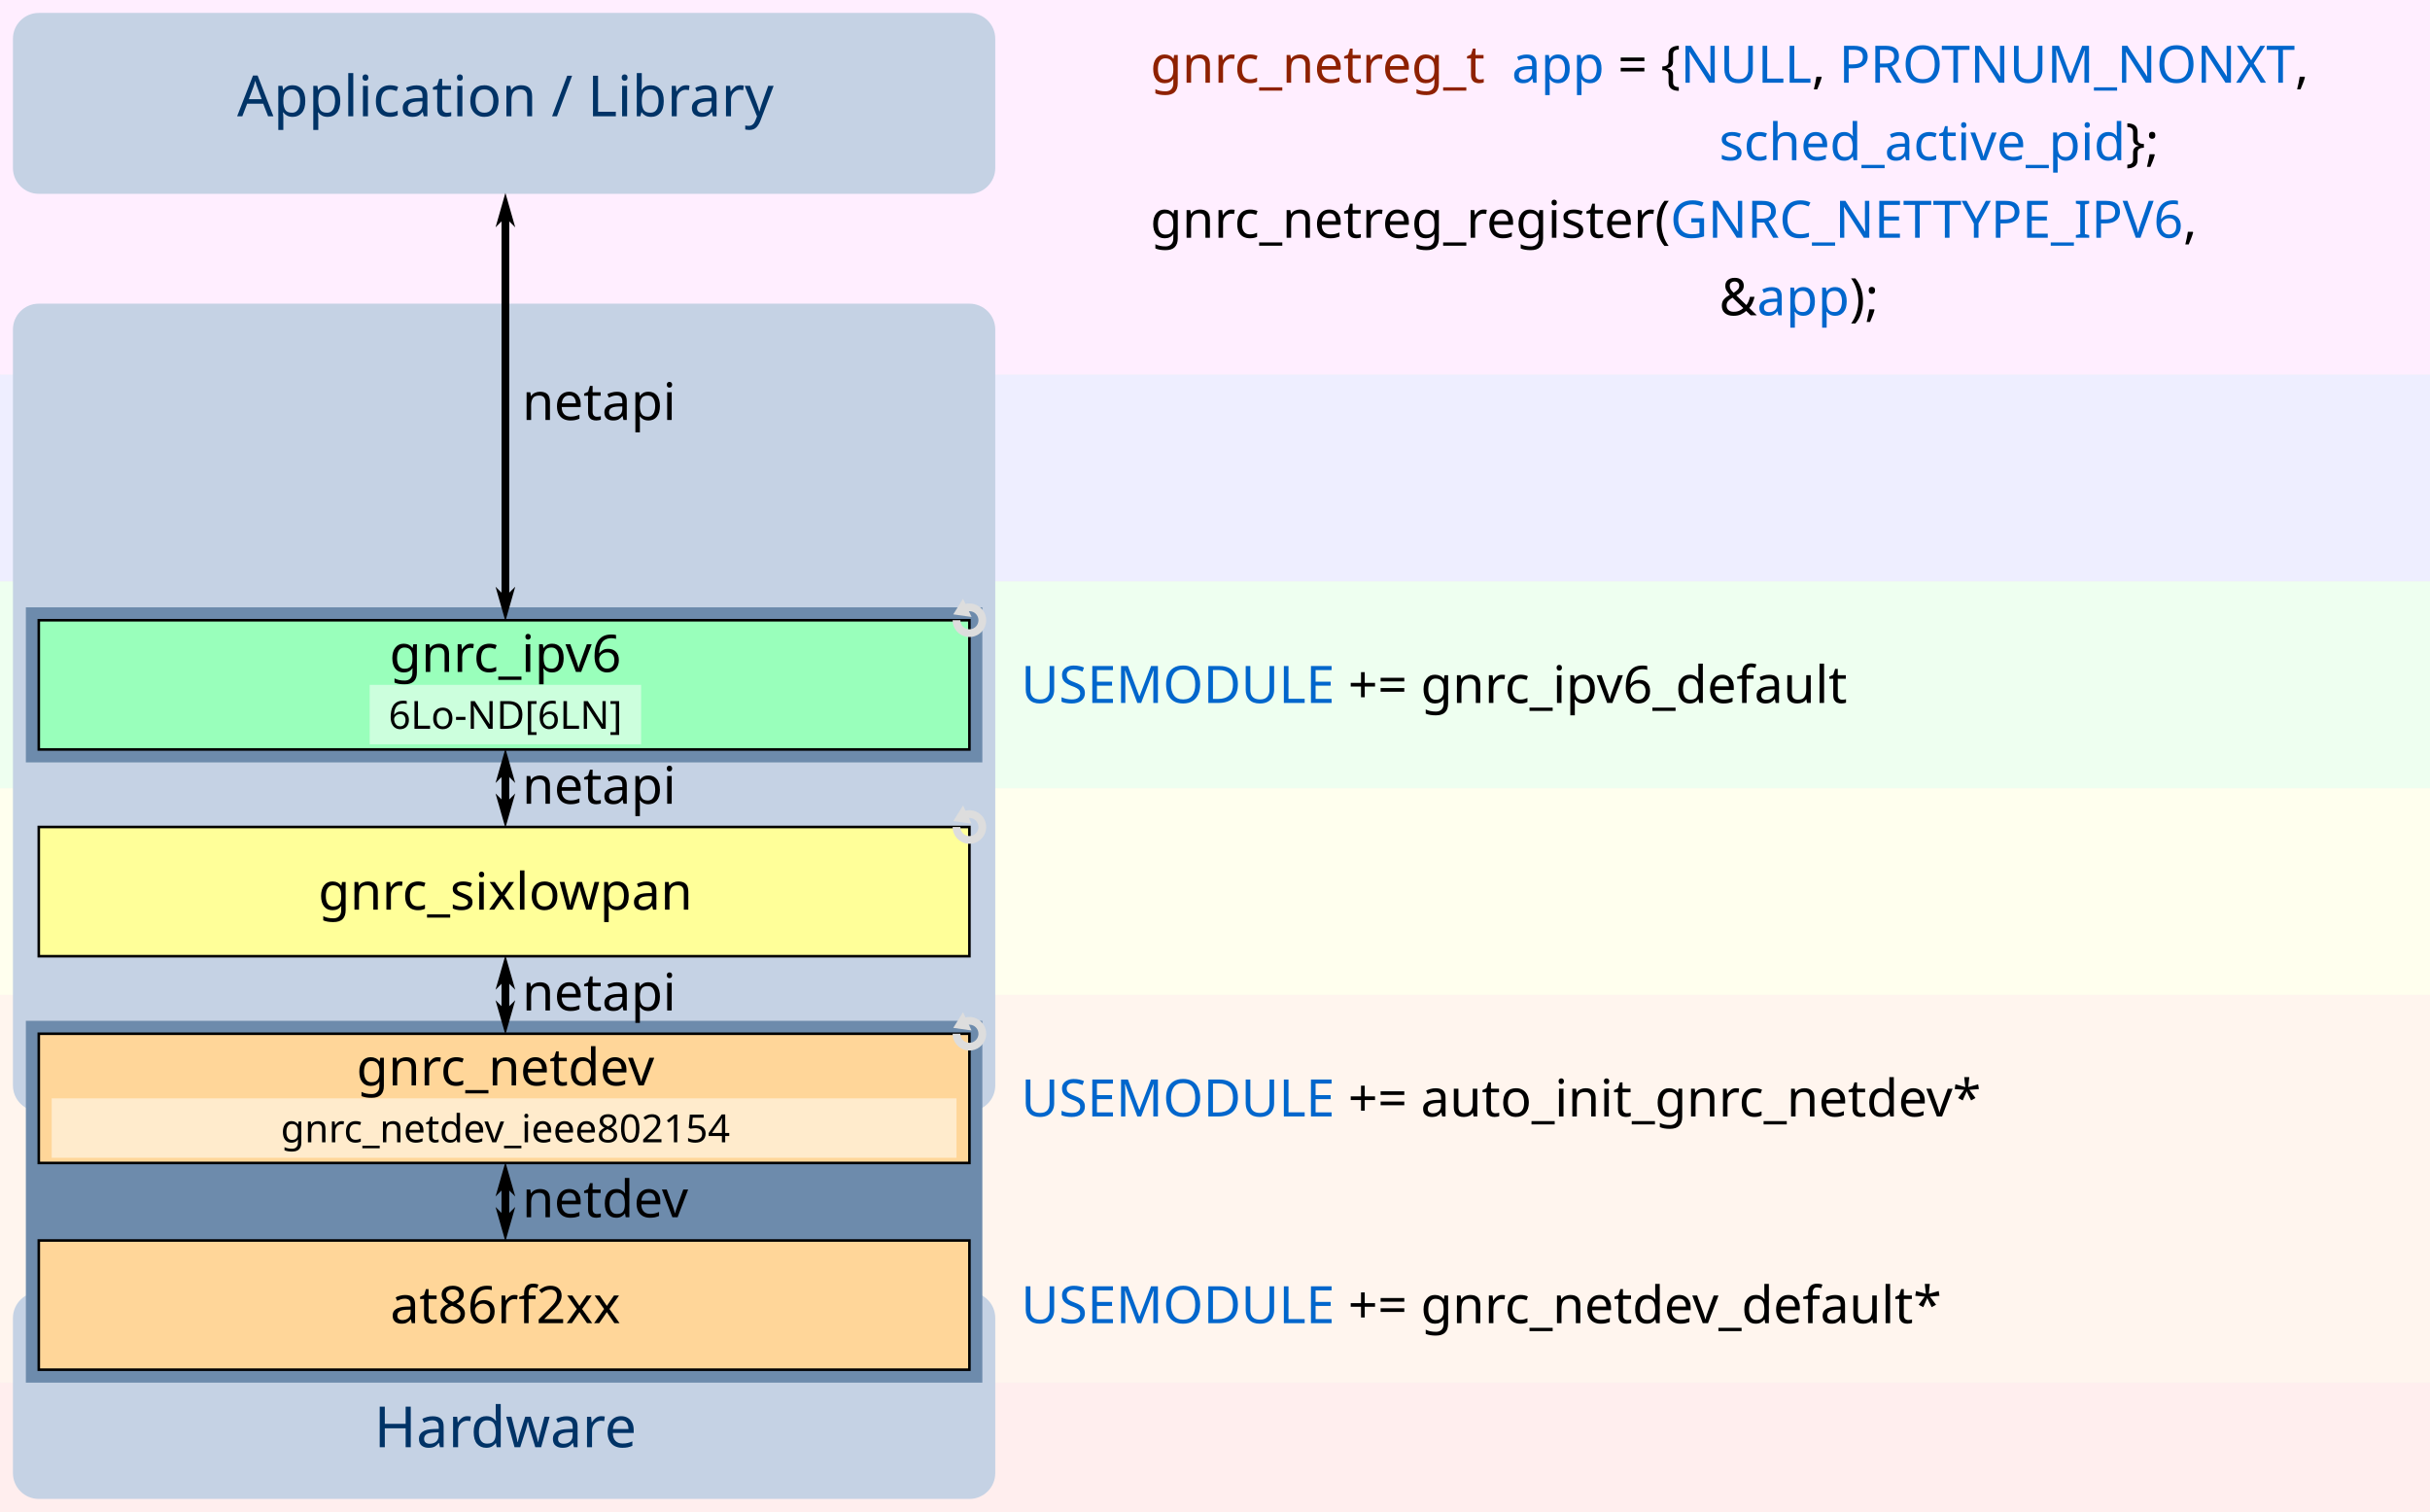
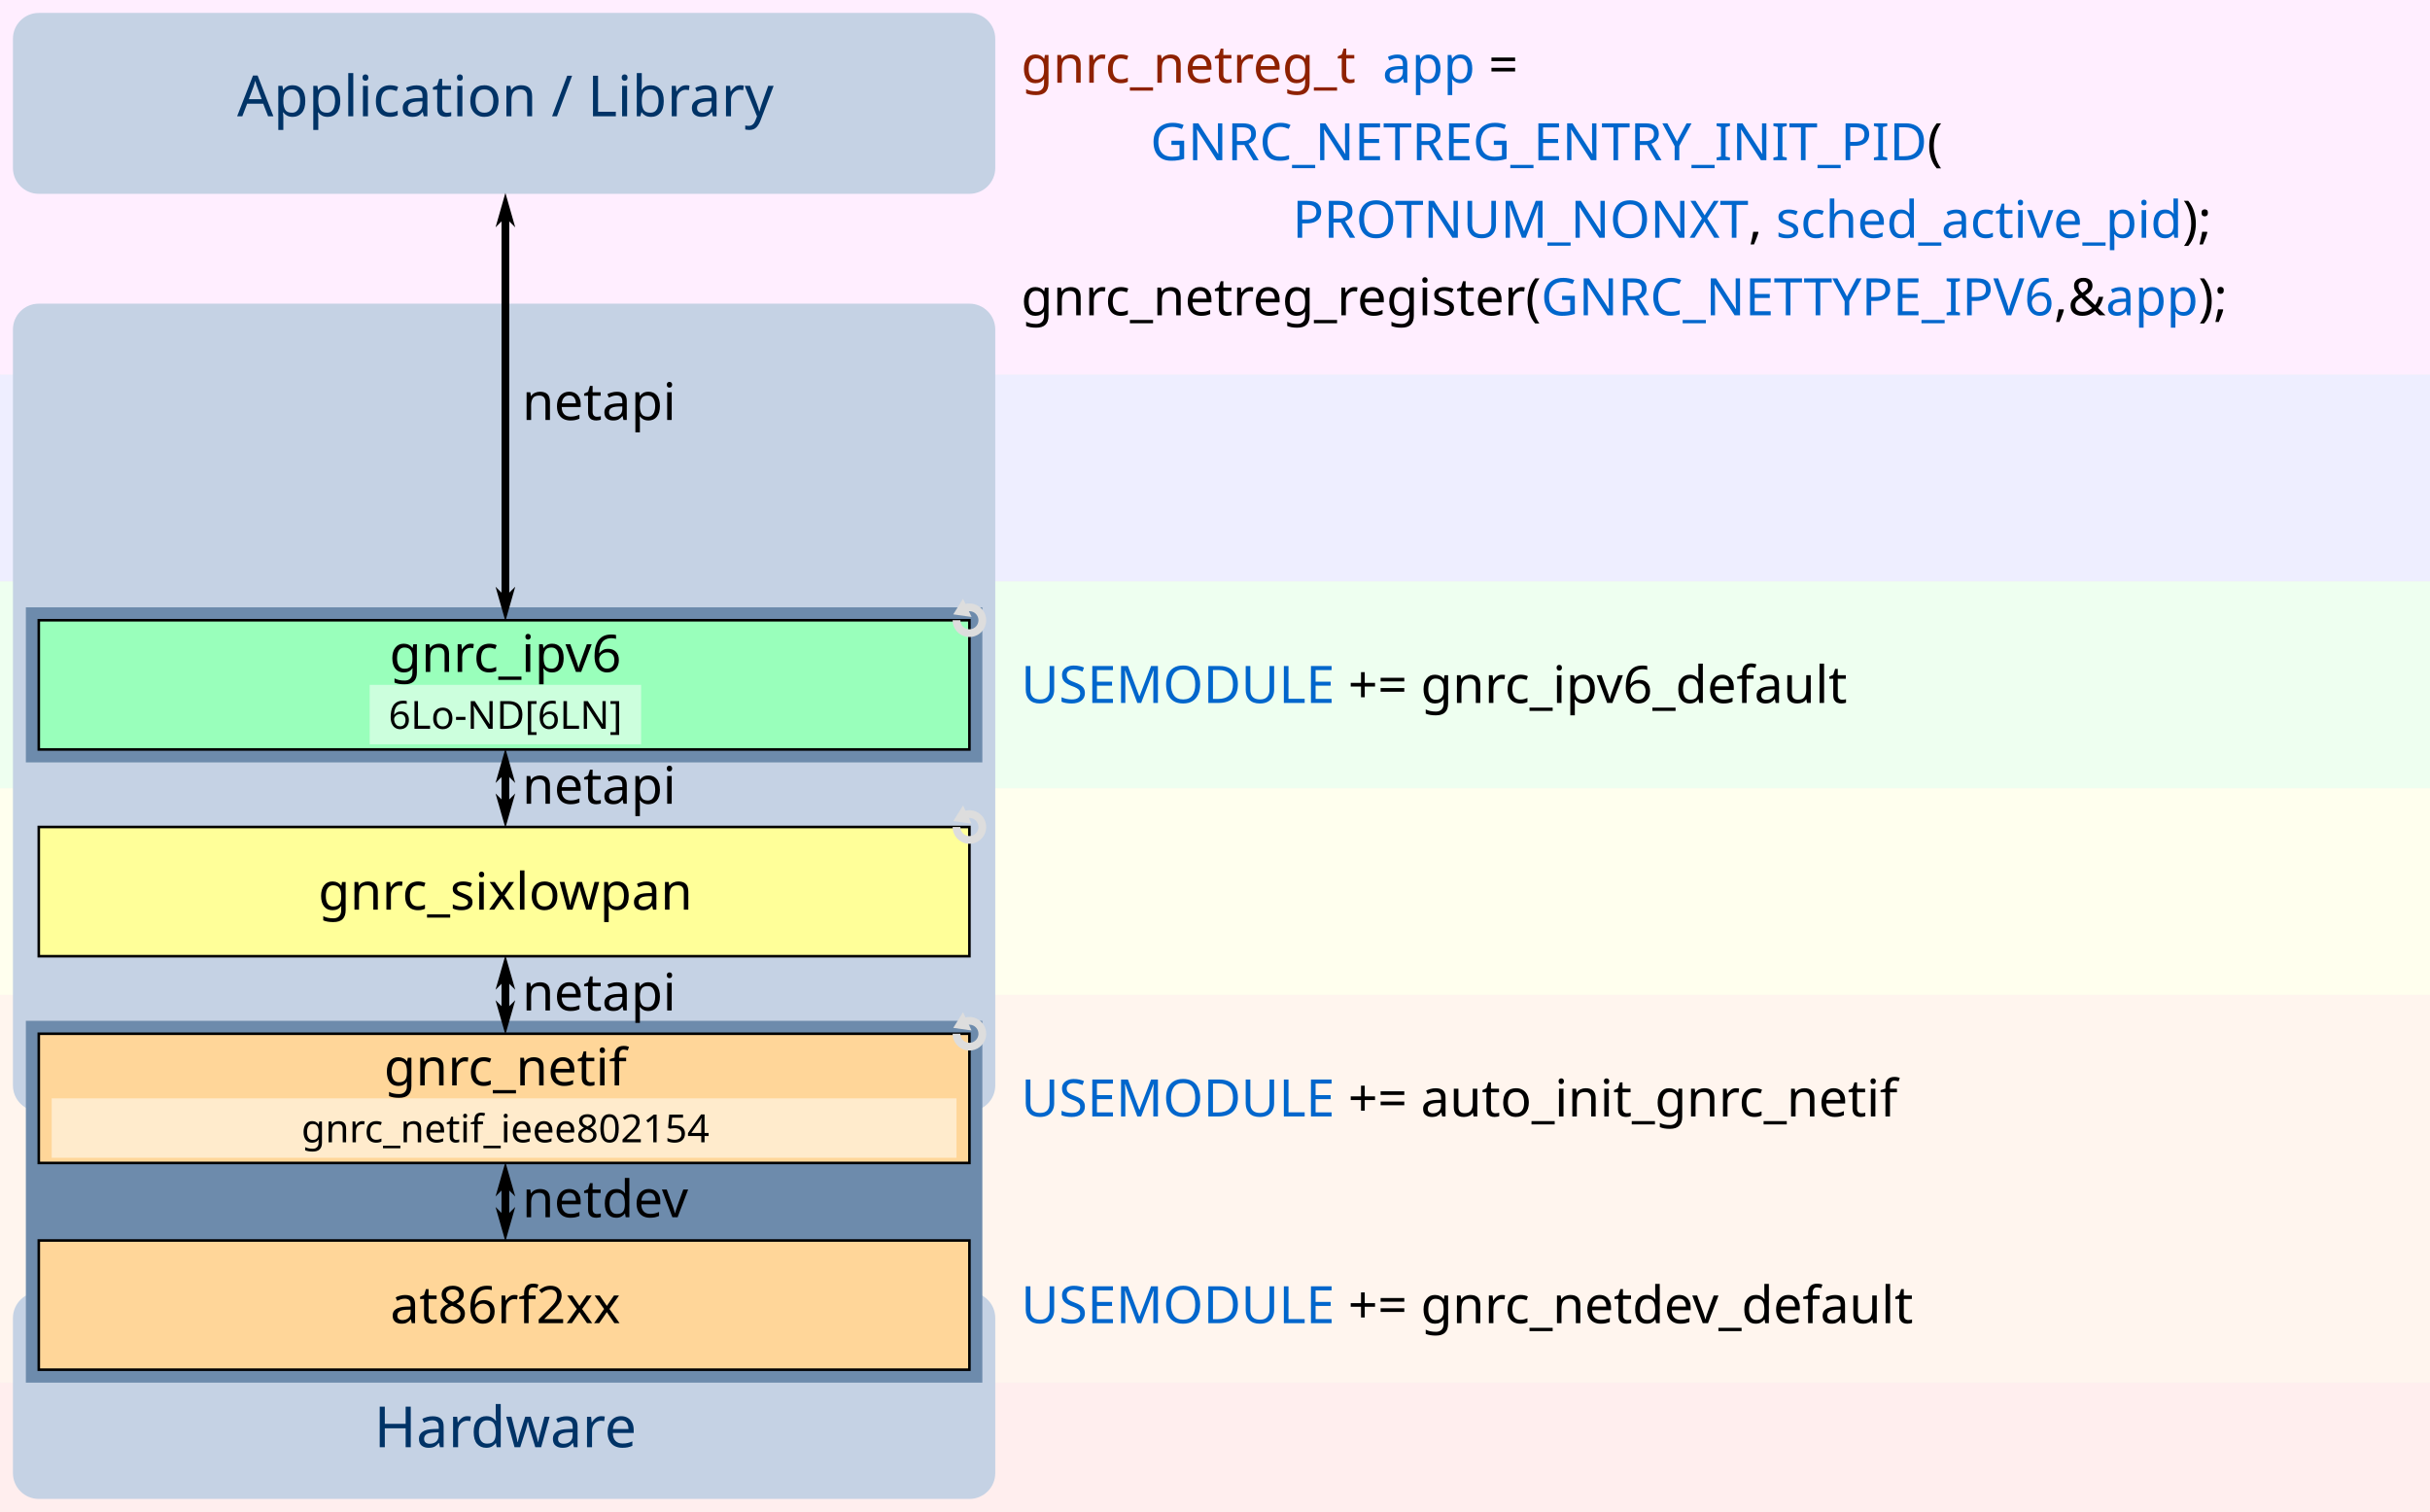
<svg xmlns="http://www.w3.org/2000/svg" version="1.1" width="110mm" height="68.457mm" viewBox="0 0 940 585">
  <defs>
    <style type="text/css">
        .modbox-text {
          line-height: 125%;
          fill: #000000;
          font-family: 'CMU Sans Serif';
          font-size: 20px;
          text-anchor: middle;
        }
        .submodbox-text {
          line-height: 125%;
          fill: #000000;
          font-family: 'CMU Sans Serif';
          font-size: 15px;
          text-anchor: middle;
        }
        .legend {
          fill: #000000;
          font-family: 'CMU Sans Serif';
          font-size: 22px;
          text-anchor: start;
          text-align: center;
        }
        .modbox {
          fill: #ffffff;
          stroke: #000000;
          stroke-miterlimit: 4;
          stroke-miterjoin: round;
          stroke-width: 1;
        }
        .submodbox {
          fill: #ffffff;
        }
        rect.thread {
          fill: #6D8BAC;
        }
        .outer-text {
          line-height: 125%;
          fill: #003366;
          font-family: 'CMU Sans Serif';
          font-size: 22px;
          text-anchor: middle;
        }
        .outer-text-netapi {
          line-height: 125%;
          fill: #000000;
          font-family: 'CMU Sans Serif';
          font-size: 20px;
          text-anchor: start;
        }
        .outer-stroke {
          fill: #C5D2E4;
          stroke: none;
        }
        #gnrc-detail-sock {
          fill: none;
          stroke: url(#outer-gradient-sock);
          stroke-linejoin: miter;
          stroke-miterlimit: 4;
          stroke-width: 3;
        }
        #gnrc-detail-netdev {
          fill: none;
          stroke: url(#outer-gradient-netdev);
          stroke-linejoin: miter;
          stroke-miterlimit: 4;
          stroke-width: 3;
        }
        .thread-marker {
          fill: none;
          stroke: #dddddd;
          marker-end: url(#thread-marker-end);
          stroke-width: 3;
        }
        .outer-stroke-dashed {
          fill: none;
          stroke: #000000;
          stroke-dasharray: 9, 9;
          stroke-linejoin: miter;
          stroke-miterlimit: 4;
          stroke-width: 3;
        }
        .outer-stroke-dotted {
          fill: none;
          stroke: #000000;
          stroke-dasharray: 1, 5;
          stroke-linejoin: miter;
          stroke-miterlimit: 4;
          stroke-width: 3;
        }
        .outer-stroke-arrow {
          fill: none;
          marker-start: url(#arrow-start);
          marker-end: url(#arrow-end);
          stroke: #000000;
          stroke-linejoin: miter;
          stroke-miterlimit: 4;
          stroke-width: 3;
        }
        .outer-arrow-head {
          fill: #000000;
          fill-rule: evenodd;
          stroke: #000000;
          stroke-width: 1pt;
        }
        .thread-marker-head {
          fill: #dddddd;
        }

        #gnrc-sock-box {
          fill: #ff99ff;
        }
        #gnrc-tcp-box,#gnrc-udp-box {
          fill: #9999ff;
        }
        #gnrc-ipv6-box {
          fill: #99ffbb;
        }
        #gnrc-ipv6 .submodbox {
          fill: #ccffdd;
        }
        #gnrc-6lo-box {
          fill: #ffff99;
        }
        .mac-box {
          fill: #ffd699;
        }
        .mac-group .submodbox {
          fill: #ffebcc;
        }
        .appl {
          fill: #ffeeff;
        }
        .tl {
          fill: #eeeeff;
        }
        .nl {
          fill: #eefff0;
        }
        .adpl {
          fill: #ffffee;
        }
        .ll {
          fill: #fff5ee;
        }
        .pl {
          fill: #ffeeee;
        }
        .codebox {
          line-height: 125%;
          fill: #000000;
          font-family: 'Source Code Pro';
          font-size: 20px;
          text-anchor: left;
        }
        .codebox .codebox-variable {
          fill: #0066cc;
        }
        .codebox .codebox-type {
          fill: #8e2100;
        }
    </style>
    <linearGradient id="outer-gradient-sock" x1="0%" y1="0%" x2="0%" y2="100%">
      <stop style="stop-color: #000000; stop-opacity: 0;" offset="0" />
      <stop style="stop-color: #000000; stop-opacity: 0;" offset="0.1" />
      <stop style="stop-color: #000000; stop-opacity: 1;" offset="0.9" />
      <stop style="stop-color: #000000; stop-opacity: 1;" offset="1" />
    </linearGradient>
    <linearGradient id="outer-gradient-netdev" x1="0%" y1="0%" x2="0%" y2="100%">
      <stop style="stop-color: #000000; stop-opacity: 1;" offset="0" />
      <stop style="stop-color: #000000; stop-opacity: 1;" offset="0.1" />
      <stop style="stop-color: #000000; stop-opacity: 0;" offset="0.9" />
      <stop style="stop-color: #000000; stop-opacity: 0;" offset="1" />
    </linearGradient>
    <marker style="overflow: visible" id="arrow-start" orient="auto">
      <path class="outer-arrow-head" d="M 0,0 5,-5 -12.5,0 5,5 0,0 z" transform="matrix(0.2,0,0,0.2,1.2,0)" />
    </marker>
    <marker style="overflow: visible" id="arrow-end" orient="auto">
      <path class="outer-arrow-head" d="M 0,0 5,-5 -12.5,0 5,5 0,0 z" transform="matrix(-0.2,0,0,-0.2,-1.2,0)" />
    </marker>
    <marker style="overflow: visible" id="thread-marker-end" orient="auto">
      <path class="thread-marker-head" d="M 1,0 -1,1.3 -1,-1.3 z" transform="rotate(20)" />
    </marker>
  </defs>
  <rect class="appl" x="0" y="0" width="1500" height="145" />
  <rect class="tl" x="0" y="145" width="1500" height="80" />
  <rect class="nl" x="0" y="225" width="1500" height="80" />
  <rect class="adpl" x="0" y="305" width="1500" height="80" />
  <rect class="ll" x="0" y="385" width="1500" height="150" />
  <rect class="pl" x="0" y="535" width="1500" height="80" />
  <g id="gnrc-detail" transform="translate(5,0)">
    <g id="application-border">
      <rect id="application-border-box" class="outer-stroke" x="0" y="5" width="380" height="70" rx="10" ry="10" />
      <text id="application-border-label" class="outer-text" x="190.5" y="45">
        <tspan>Application / Library</tspan>
      </text>
    </g>
    <g id="gnrc-detail-gnrc" transform="translate(0,80)">
      <rect id="sys-net-border" class="outer-stroke" x="0" y="37.5" width="380" height="312.5" rx="10" ry="10" />
      <rect id="hardware-border-box" class="outer-stroke" x="0" y="420" width="380" height="80" rx="10" ry="10" />
      <rect id="hardware-ipv6-thread-box" class="thread" x="5" y="315" width="370" height="140" />
      <rect id="gnrc-ipv6-thread" class="thread" x="5" y="155" width="370" height="60" />
      <g id="netapi-sock-udp">
        <path id="netapi-sock-udp-arrow" d="m 190.5,0 0,155" class="outer-stroke-arrow" />
        <text id="netapi-sock-udp-label" class="outer-text-netapi" x="197" y="82.5">
          <tspan>netapi</tspan>
        </text>
      </g>
      <g id="gnrc-ipv6" class="thread">
        <rect id="gnrc-ipv6-box" class="modbox" x="10" y="160" width="360" height="50">
        </rect>
        <text id="gnrc-ipv6-label" class="modbox-text" x="190.5" y="180">
          <tspan>gnrc_ipv6</tspan>
        </text>
        <rect class="submodbox" x="138" y="185" width="105" height="23" />
        <text id="gnrc-ndp-router-label" class="submodbox-text" x="190.5" y="202">
          <tspan>6Lo-ND[6LN]</tspan>
        </text>
        <path class="thread-marker" d="M 365 160 a 5 5 0 1 0 1.464 -3.536" />
      </g>
      <g id="hardware-border">
        <text id="hardware-border-label" class="outer-text" x="190.5" y="480">
          <tspan>Hardware</tspan>
        </text>
      </g>
      <g id="netapi-ipv6-6lo">
        <path id="netapi-ipv6-6lo-arrow" d="m 190.5,215 0,20" class="outer-stroke-arrow" />
        <text id="netapi-ipv6-6lo-label" class="outer-text-netapi" x="197" y="231">
          <tspan>netapi</tspan>
        </text>
      </g>
      <g id="gnrc-6lo" class="thread">
        <rect id="gnrc-6lo-box" class="modbox" x="10" y="240" width="360" height="50" />
        <text id="gnrc-6lo-label" class="modbox-text" x="190.5" y="272">
          <tspan>gnrc_sixlowpan</tspan>
        </text>
        <path class="thread-marker" d="M 365 240 a 5 5 0 1 0 1.464 -3.536" />
      </g>
-       <g id="netapi-6lo-netdev">
-         <path id="netapi-6lo-netdev-arrow" d="m 190.5,295 0,20" class="outer-stroke-arrow" />
-         <text id="netapi-6lo-netdev-label" class="outer-text-netapi" x="197" y="311">
+       <g id="netapi-6lo-netif">
+         <path id="netapi-6lo-netif-arrow" d="m 190.5,295 0,20" class="outer-stroke-arrow" />
+         <text id="netapi-6lo-netif-label" class="outer-text-netapi" x="197" y="311">
          <tspan>netapi</tspan>
        </text>
      </g>
      <g id="gnrc-netdev-ipv6" class="mac-group">
        <rect id="netdev-ipv6-mac-box" class="modbox mac-box" x="10" y="320" width="360" height="50" />
        <text id="netdev-ipv6-mac-label" class="modbox-text" x="190.5" y="340">
-           <tspan>gnrc_netdev</tspan>
+           <tspan>gnrc_netif</tspan>
        </text>
        <rect class="submodbox" x="15" y="345" width="350" height="23" />
        <text id="gnrc-netdev-eth-label" class="submodbox-text" x="190.5" y="362">
-           <tspan>gnrc_netdev_ieee802154</tspan>
+           <tspan>gnrc_netif_ieee802154</tspan>
        </text>
        <path class="thread-marker" d="M 365 320 a 5 5 0 1 0 1.464 -3.536" />
        <path id="netdev-ipv6-arrow" d="m 190.5,375 0,20" class="outer-stroke-arrow" />
        <text id="netdev-ipv6-label" class="outer-text-netapi" x="197" y="391">
          <tspan>netdev</tspan>
        </text>
        <rect id="netdev-ipv6-drive-box" class="modbox mac-box" x="10" y="400" width="360" height="50" />
        <text id="netdev-ipv6-driver-label" class="modbox-text" x="190.5" y="432">
          <tspan>at86rf2xx</tspan>
        </text>
      </g>
    </g>
    <g class="codebox">
-       <text x="440" y="32" id="make-gnrc_netreg">
+       <text x="390" y="32" id="make-gnrc_netreg">
        <tspan class="codebox-type" xml:space="preserve">gnrc_netreg_t </tspan>
-         <tspan class="codebox-variable">app</tspan> =
-                                                  {<tspan class="codebox-variable">NULL</tspan>,
-                                                  <tspan class="codebox-variable">PROTNUM_NONXT</tspan>,</text>
-       <text x="660" y="62" id="make-gnrc_netreg">
-         <tspan class="codebox-variable">sched_active_pid</tspan>};</text>
-       <text x="440" y="92" id="make-gnrc_netreg">gnrc_netreg_register(<tspan class="codebox-variable">GNRC_NETTYPE_IPV6</tspan>,</text>
-       <text x="660" y="122" id="make-gnrc_netreg">&amp;<tspan class="codebox-variable">app</tspan>);</text>
+         <tspan class="codebox-variable">app</tspan> =</text>
+       <text x="440" y="62" id="make-gnrc_netreg">
+         <tspan class="codebox-variable">GNRC_NETREG_ENTRY_INIT_PID</tspan>(</text>
+       <text x="495" y="92" id="make-gnrc_netreg">
+         <tspan class="codebox-variable">PROTNUM_NONXT</tspan>,
+                                                  <tspan class="codebox-variable">sched_active_pid</tspan>);</text>
+       <text x="390" y="122" id="make-gnrc_netreg">gnrc_netreg_register(<tspan class="codebox-variable">GNRC_NETTYPE_IPV6</tspan>,&amp;<tspan class="codebox-variable">app</tspan>);</text>
      <text x="390" y="272" id="make-gnrc_ipv6">
        <tspan class="codebox-variable">USEMODULE</tspan> += gnrc_ipv6_default</text>
-       <text x="390" y="432" id="make-auto_init_gnrc_netdev">
-         <tspan class="codebox-variable">USEMODULE</tspan> += auto_init_gnrc_netdev*</text>
-       <text x="390" y="512" id="make-auto_init_gnrc_netdev">
-         <tspan class="codebox-variable">USEMODULE</tspan> += gnrc_netdev_default*</text>
+       <text x="390" y="432" id="make-auto_init_gnrc_netif">
+         <tspan class="codebox-variable">USEMODULE</tspan> += auto_init_gnrc_netif</text>
+       <text x="390" y="512" id="make-gnrc_netdev_default">
+         <tspan class="codebox-variable">USEMODULE</tspan> += gnrc_netdev_default</text>
    </g>
  </g>
</svg>
